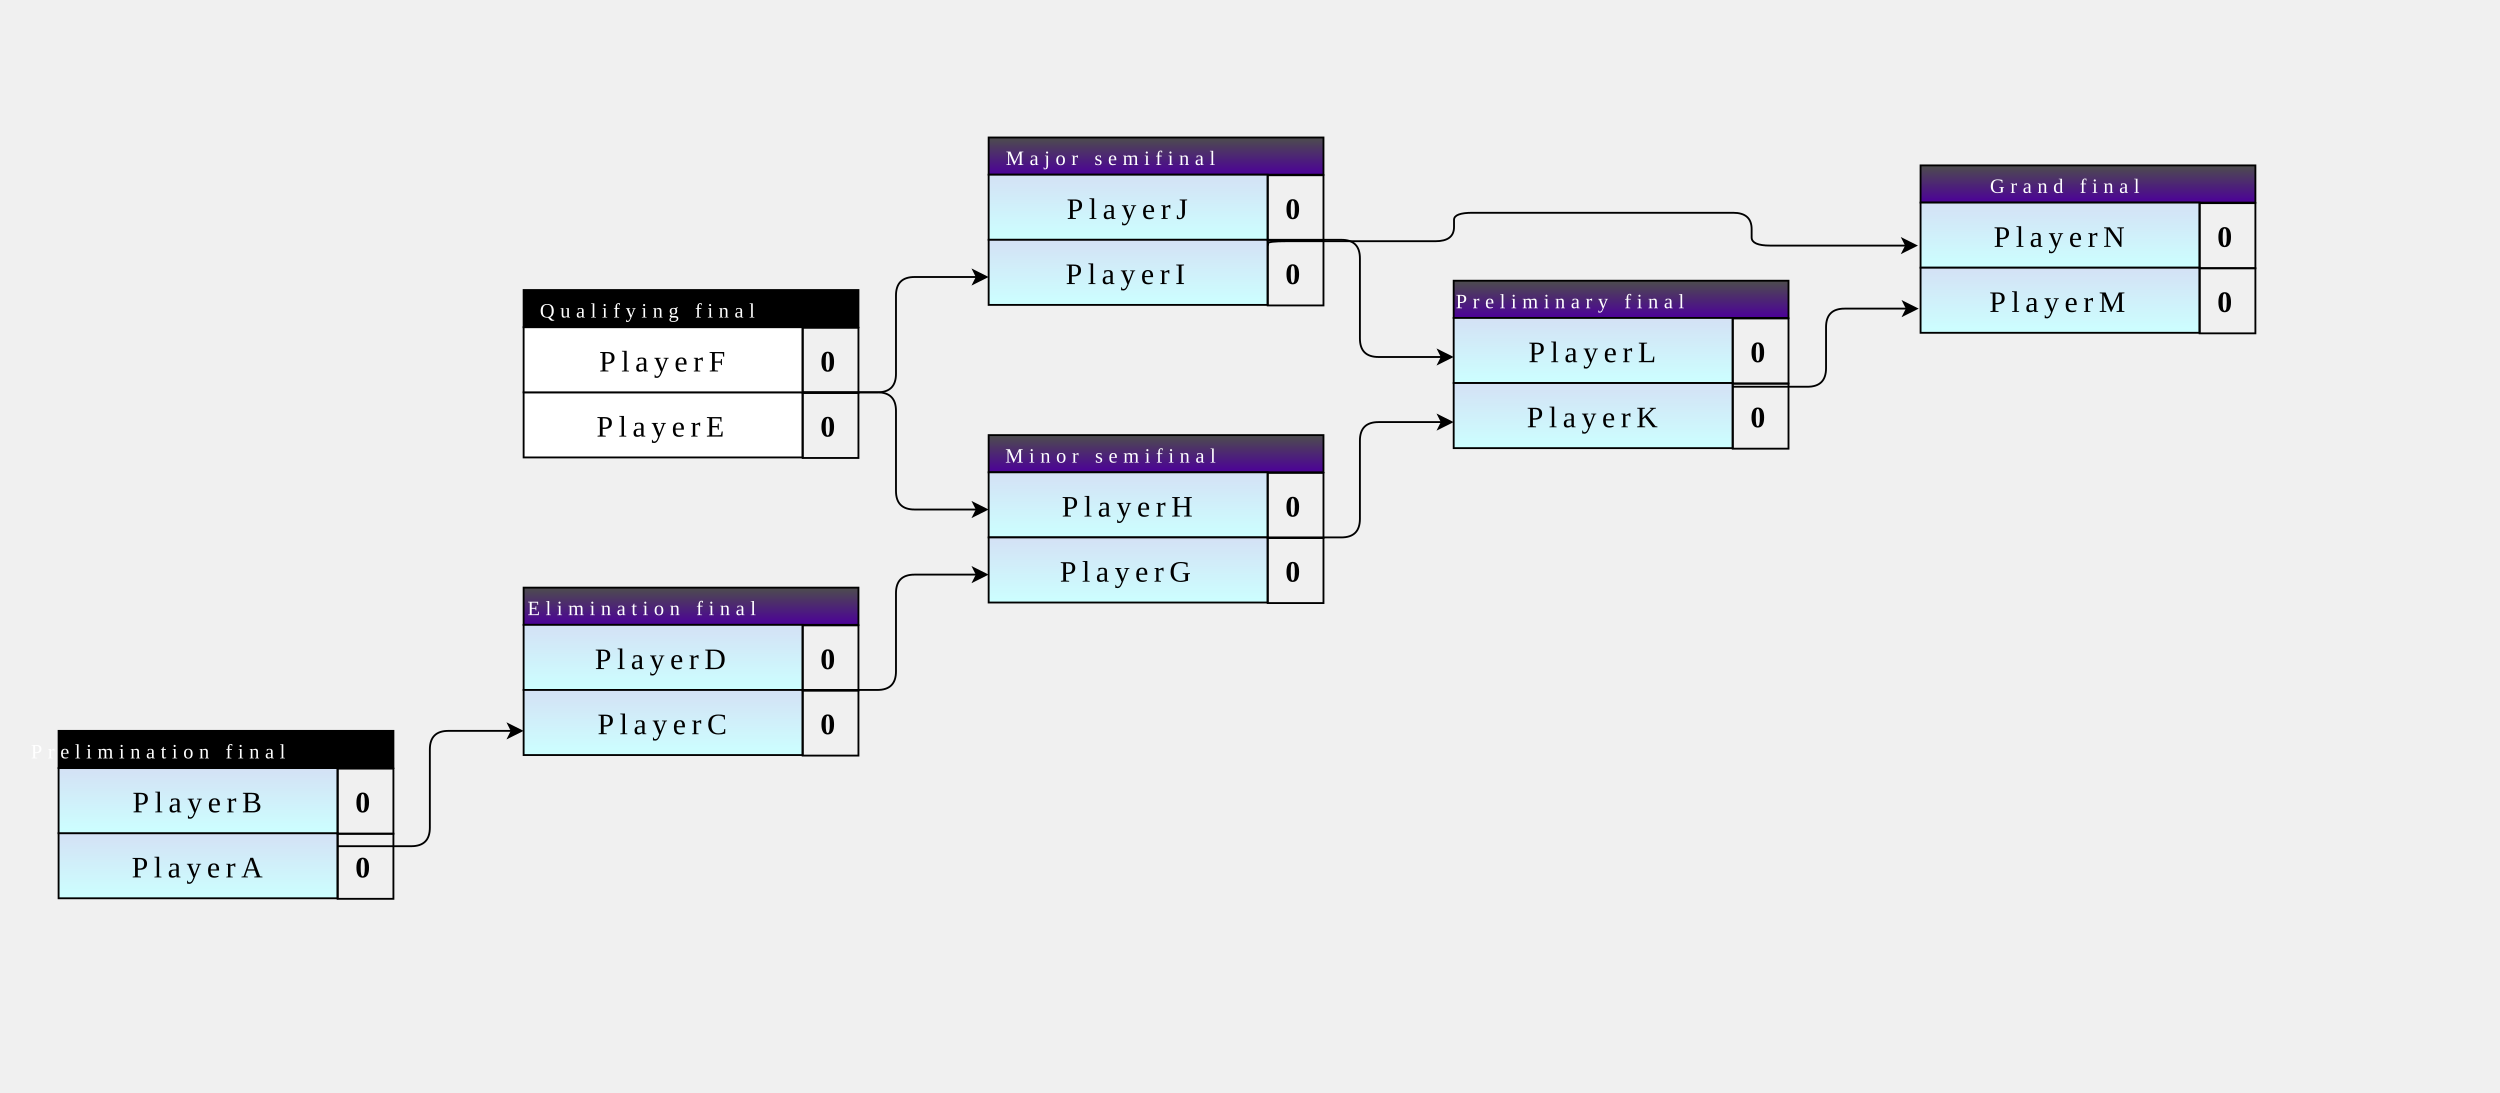
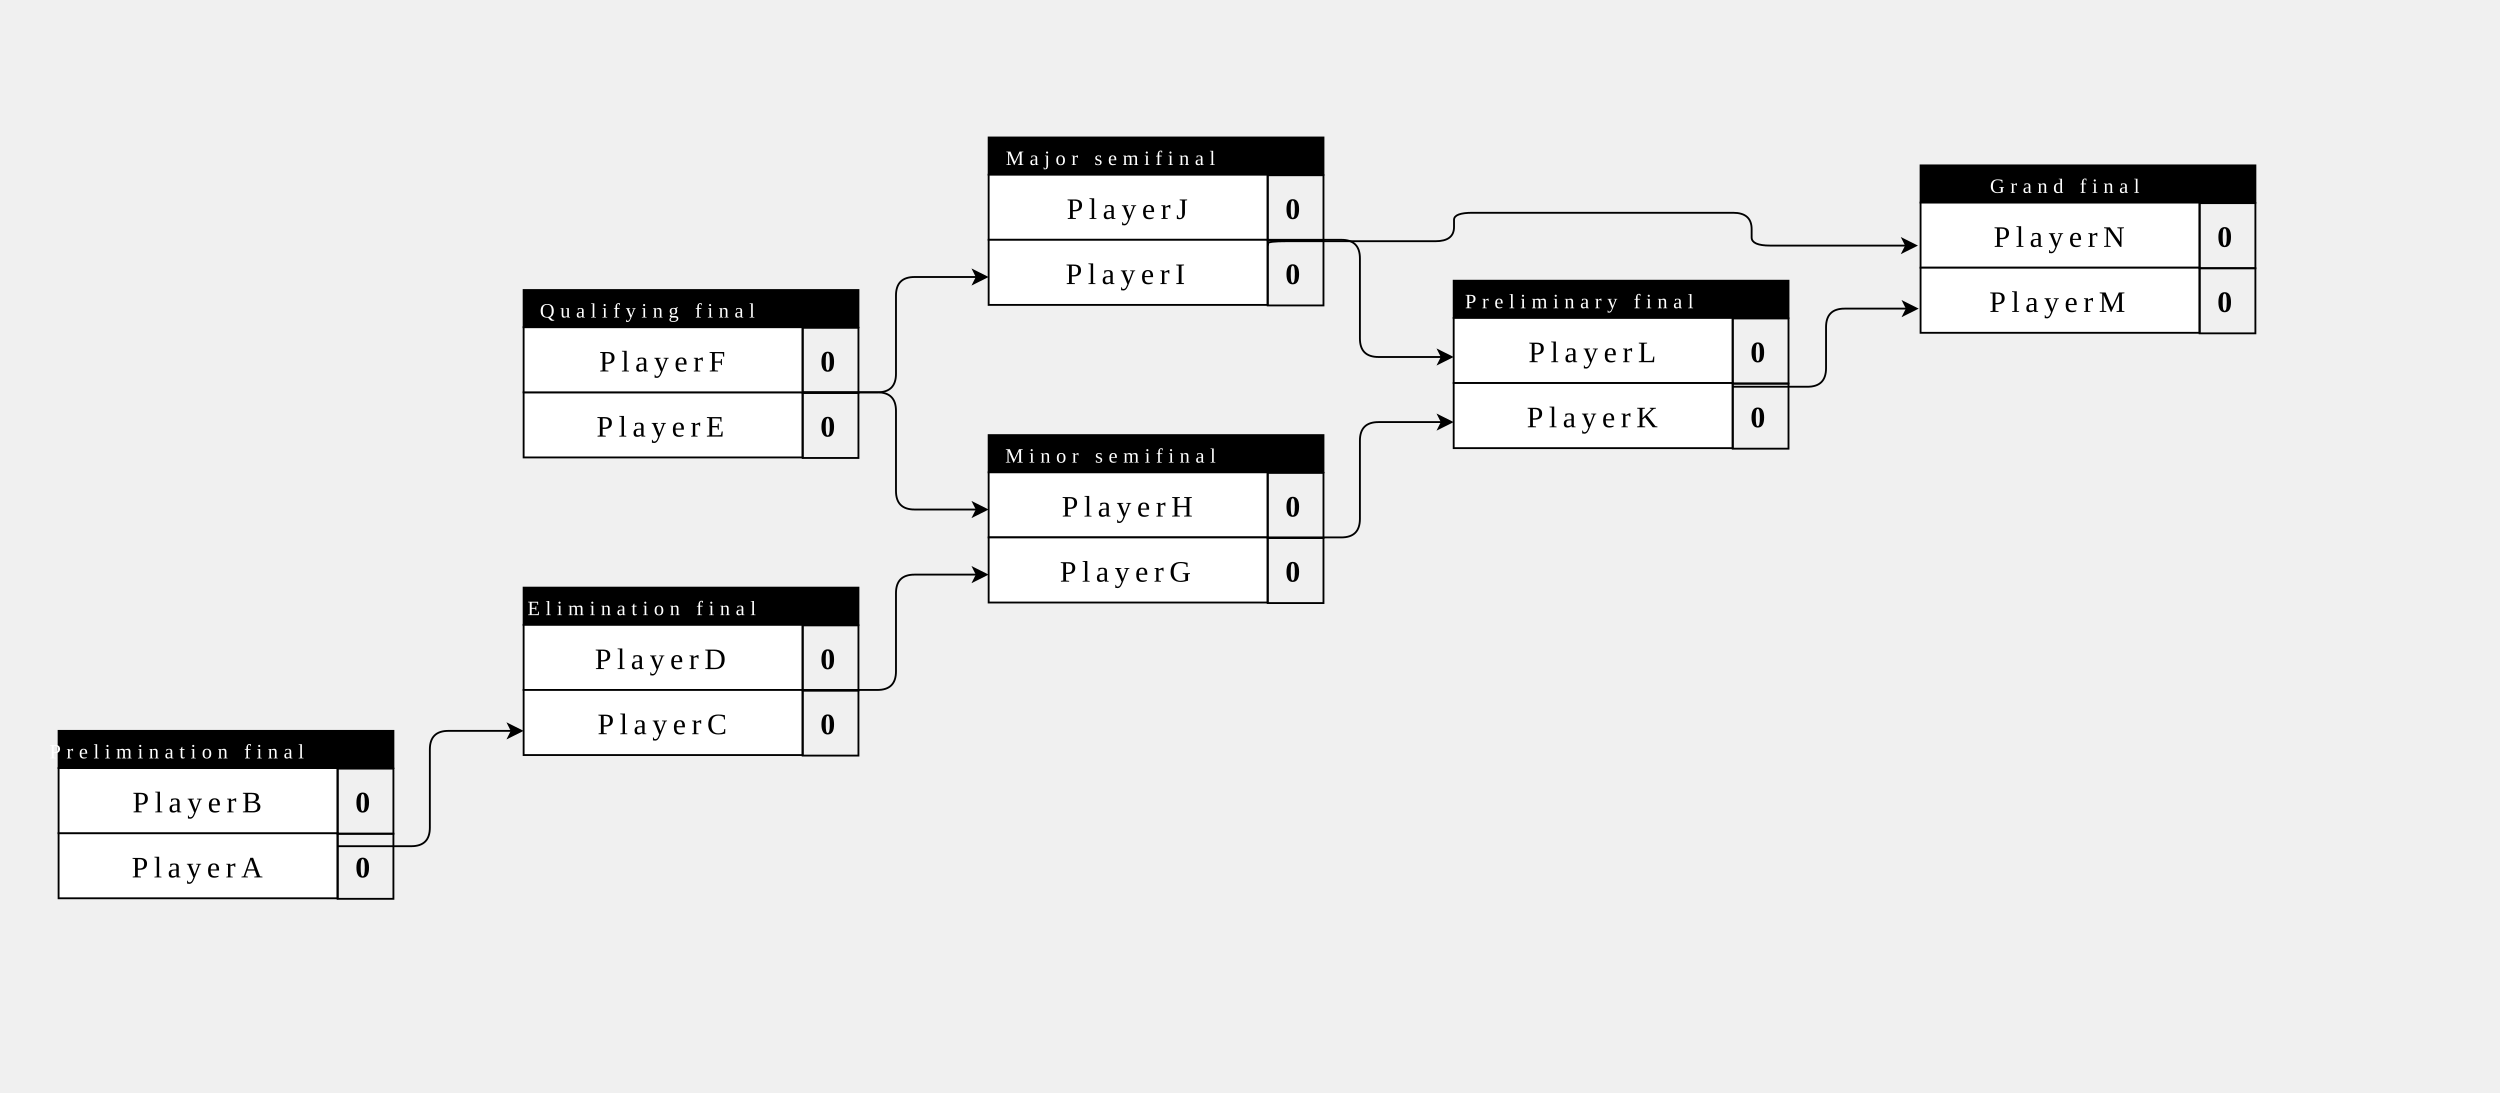
<svg xmlns="http://www.w3.org/2000/svg" font-family="Helvetica Neue,Helvetica,Arial,sans-serif;" text-transform="uppercase" letter-spacing="3px" font-weight="200" font-size="16px" height="500px" version="1.1" viewBox="-0.5 -0.5 1344 500" width="1144px">
  <defs>
    <linearGradient id="id1" x1="0%" x2="0%" y1="0%" y2="100%">
      <stop offset="0%" style="stop-color:#D4E1F5" />
      <stop offset="100%" style="stop-color:#CCFFFF" />
    </linearGradient>
    <linearGradient id="id2" x1="0%" x2="0%" y1="100%" y2="0%">
      <stop offset="0%" style="stop-color:#4C0099" />
      <stop offset="100%" style="stop-color:#4D4D4D" />
    </linearGradient>
  </defs>
  <g id="prelimination_final_show" opacity="1.0">
    <path d="M 181 410.71 L 220.59 410.71 Q 230.59 410.71 230.59 400.71 L 230.59 358.71 Q 230.59 348.71 240.59 348.71 L 274.63 348.71" fill="none" stroke="#000000" stroke-miterlimit="10" />
    <path d="M 279.88 348.71 L 272.88 352.21 L 274.63 348.71 L 272.88 345.21 Z" fill="#000000" stroke="#000000" stroke-miterlimit="10" />
    <rect fill="#000" height="20" stroke="#000000" width="180" x="31" y="348.71" />
    <g transform="translate(33.5,352.5)">
-       <text fill="#FFFFFF" font-size="11px" text-anchor="middle" x="51" y="11">Prelimination final</text>
+       <text fill="#FFFFFF" font-size="11px" text-anchor="middle" x="61" y="11">Prelimination final</text>
    </g>
-     <rect fill="url(#id1)" height="35" stroke="#000000" width="150" x="31" y="403.71" />
+     <rect fill="#FFFFFF" height="35" stroke="#000000" width="150" x="31" y="403.71" />
    <g transform="translate(79.5,413.5)">
      <text id="prelimination_final_player_away" fill="#000000" text-anchor="middle" x="26" y="14">PlayerA</text>
    </g>
-     <rect fill="url(#id1)" height="35" stroke="#000000" width="150" x="31" y="368.71" />
+     <rect fill="#FFFFFF" height="35" stroke="#000000" width="150" x="31" y="368.71" />
    <g transform="translate(79.5,378.5)">
      <text id="prelimination_final_player_home" fill="#000000" text-anchor="middle" x="26" y="14">PlayerB</text>
    </g>
    <rect fill="url(#id3)" height="35" stroke="#000000" width="30" x="181" y="369" />
    <g transform="translate(189.5,378.5)">
      <text id="prelimination_final_player_home_score" fill="#000000" font-weight="bold" text-anchor="middle" x="5" y="14">0</text>
    </g>
    <rect fill="url(#id3)" height="35" stroke="#000000" width="30" x="181" y="404" />
    <g transform="translate(189.5,413.5)">
      <text id="prelimination_final_player_away_score" fill="#000000" font-weight="bold" text-anchor="middle" x="5" y="14">0</text>
    </g>
    <rect id="prelimination_final_current_match" fill="none" height="150" opacity="0.0" rx="22.5" ry="22.5" stroke="#009900" stroke-width="3" width="240" x="1" y="321" />
  </g>
  <rect fill="#000" height="20" stroke="#000000" width="180" x="281" y="111.71" />
  <g transform="translate(292.5,115.5)">
    <text fill="#FFFFFF" font-size="11px" text-anchor="middle" x="55" y="11">Qualifying final</text>
  </g>
  <rect fill="#fff" height="35" stroke="#000000" width="150" x="281" y="166.71" />
  <g transform="translate(329.5,176.5)">
    <text id="qualifying_final_player_away" fill="#000000" text-anchor="middle" x="25" y="14">PlayerE</text>
  </g>
  <rect fill="#fff" height="35" stroke="#000000" width="150" x="281" y="131.71" />
  <g transform="translate(330.5,141.5)">
    <text id="qualifying_final_player_home" fill="#000000" text-anchor="middle" x="25" y="14">PlayerF</text>
  </g>
  <rect fill="url(#id3)" height="35" stroke="#000000" width="30" x="431" y="132" />
  <g transform="translate(439.5,141.5)">
    <text id="qualifying_final_player_home_score" fill="#000000" font-weight="bold" text-anchor="middle" x="5" y="14">0</text>
  </g>
  <rect fill="url(#id3)" height="35" stroke="#000000" width="30" x="431" y="167" />
  <g transform="translate(439.5,176.5)">
    <text id="qualifying_final_player_away_score" fill="#000000" font-weight="bold" text-anchor="middle" x="5" y="14">0</text>
  </g>
  <rect id="qualifying_final_current_match" fill="none" height="150" opacity="0.0" rx="22.5" ry="22.5" stroke="#009900" stroke-width="3" width="240" x="251" y="81" />
  <path d="M 431 166.71 L 471.18 166.71 Q 481.18 166.71 481.18 156.71 L 481.18 114.71 Q 481.18 104.71 491.18 104.71 L 524.63 104.71" fill="none" stroke="#000000" stroke-miterlimit="10" />
  <path d="M 529.88 104.71 L 522.88 108.21 L 524.63 104.71 L 522.88 101.21 Z" fill="#000000" stroke="#000000" stroke-miterlimit="10" />
  <path d="M 431 166.71 L 471.18 166.71 Q 481.18 166.71 481.18 176.71 L 481.18 219.71 Q 481.18 229.71 491.18 229.71 L 524.63 229.71" fill="none" stroke="#000000" stroke-miterlimit="10" />
  <path d="M 529.88 229.71 L 522.88 233.21 L 524.63 229.71 L 522.88 226.21 Z" fill="#000000" stroke="#000000" stroke-miterlimit="10" />
-   <rect fill="url(#id2)" height="20" stroke="#000000" width="180" x="281" y="271.71" />
+   <rect fill="#000" height="20" stroke="#000000" width="180" x="281" y="271.71" />
  <g transform="translate(289.5,275.5)">
    <text fill="#FFFFFF" font-size="11px" text-anchor="middle" x="55" y="11">Elimination final</text>
  </g>
-   <rect fill="url(#id1)" height="35" stroke="#000000" width="150" x="281" y="291.71" />
+   <rect fill="#FFFFFF" height="35" stroke="#000000" width="150" x="281" y="291.71" />
  <g transform="translate(328.5,301.5)">
    <text id="elimination_final_player_home" fill="#000000" text-anchor="middle" x="26" y="14">PlayerD</text>
  </g>
-   <rect fill="url(#id1)" height="35" stroke="#000000" width="150" x="281" y="326.71" />
+   <rect fill="#FFFFFF" height="35" stroke="#000000" width="150" x="281" y="326.71" />
  <g transform="translate(329.5,336.5)">
    <text id="elimination_final_player_away" fill="#000000" text-anchor="middle" x="26" y="14">PlayerC</text>
  </g>
  <rect fill="url(#id3)" height="35" stroke="#000000" width="30" x="431" y="292" />
  <g transform="translate(439.5,301.5)">
    <text id="elimination_final_player_home_score" fill="#000000" font-weight="bold" text-anchor="middle" x="5" y="14">0</text>
  </g>
  <rect fill="url(#id3)" height="35" stroke="#000000" width="30" x="431" y="327" />
  <g transform="translate(439.5,336.5)">
    <text id="elimination_final_player_away_score" fill="#000000" font-weight="bold" text-anchor="middle" x="5" y="14">0</text>
  </g>
  <rect id="elimination_final_current_match" fill="none" height="150" opacity="0.0" rx="22.5" ry="22.5" stroke="#009900" stroke-width="3" width="240" x="251" y="241" />
  <path d="M 431 326.71 L 471.18 326.71 Q 481.18 326.71 481.18 316.71 L 481.18 274.71 Q 481.18 264.71 491.18 264.71 L 524.63 264.71" fill="none" stroke="#000000" stroke-miterlimit="10" />
  <path d="M 529.88 264.71 L 522.88 268.21 L 524.63 264.71 L 522.88 261.21 Z" fill="#000000" stroke="#000000" stroke-miterlimit="10" />
-   <rect fill="url(#id2)" height="20" stroke="#000000" width="180" x="531" y="29.71" />
+   <rect fill="#000" height="20" stroke="#000000" width="180" x="531" y="29.71" />
  <g transform="translate(541.5,33.5)">
    <text fill="#FFFFFF" font-size="11px" text-anchor="middle" x="55" y="11">Major semifinal</text>
  </g>
-   <rect fill="url(#id1)" height="35" stroke="#000000" width="150" x="531" y="49.71" />
+   <rect fill="#FFFFFF" height="35" stroke="#000000" width="150" x="531" y="49.71" />
  <g transform="translate(581.5,59.5)">
    <text id="major_semifinal_player_home" fill="#000000" text-anchor="middle" x="24" y="14">PlayerJ</text>
  </g>
-   <rect fill="url(#id1)" height="35" stroke="#000000" width="150" x="531" y="84.71" />
+   <rect fill="#FFFFFF" height="35" stroke="#000000" width="150" x="531" y="84.71" />
  <g transform="translate(581.5,94.5)">
    <text id="major_semifinal_player_away" fill="#000000" text-anchor="middle" x="23" y="14">PlayerI</text>
  </g>
  <rect fill="url(#id3)" height="35" stroke="#000000" width="30" x="681" y="50" />
  <g transform="translate(689.5,59.5)">
    <text id="major_semifinal_player_home_score" fill="#000000" font-weight="bold" text-anchor="middle" x="5" y="14">0</text>
  </g>
  <rect fill="url(#id3)" height="35" stroke="#000000" width="30" x="681" y="85" />
  <g transform="translate(689.5,94.5)">
    <text id="major_semifinal_player_away_score" fill="#000000" font-weight="bold" text-anchor="middle" x="5" y="14">0</text>
  </g>
  <rect id="major_semifinal_current_match" fill="none" height="150" opacity="0.0" rx="22.5" ry="22.5" stroke="#009900" stroke-width="3" width="240" x="501" y="1" />
  <path d="M 681 84.71 L 720.59 84.71 Q 730.59 84.71 730.59 94.71 L 730.59 137.71 Q 730.59 147.71 740.59 147.71 L 774.63 147.71" fill="none" stroke="#000000" stroke-miterlimit="10" />
  <path d="M 779.88 147.71 L 772.88 151.21 L 774.63 147.71 L 772.88 144.21 Z" fill="#000000" stroke="#000000" stroke-miterlimit="10" />
  <path d="M 681.18 87.82 L 681.18 86.65 Q 681.18 85.47 691.18 85.47 L 771.18 85.47 Q 781.18 85.47 781.18 77.82 L 781.18 74 Q 781.18 70.18 791.18 70.18 L 931.18 70.18 Q 941.18 70.18 941.18 79 L 941.18 83.41 Q 941.18 87.82 951.18 87.82 L 1024.22 87.82" fill="none" stroke="#000000" stroke-miterlimit="10" />
  <path d="M 1029.47 87.82 L 1022.47 91.32 L 1024.22 87.82 L 1022.47 84.32 Z" fill="#000000" stroke="#000000" stroke-miterlimit="10" />
-   <rect fill="url(#id2)" height="20" stroke="#000000" width="180" x="531" y="189.71" />
+   <rect fill="#000" height="20" stroke="#000000" width="180" x="531" y="189.71" />
  <g transform="translate(541.5,193.5)">
    <text fill="#FFFFFF" font-size="11px" text-anchor="middle" x="55" y="11">Minor semifinal</text>
  </g>
-   <rect fill="url(#id1)" height="35" stroke="#000000" width="150" x="531" y="209.71" />
+   <rect fill="#FFFFFF" height="35" stroke="#000000" width="150" x="531" y="209.71" />
  <g transform="translate(579.5,219.5)">
    <text id="minor_semifinal_player_home" fill="#000000" text-anchor="middle" x="26" y="14">PlayerH</text>
  </g>
-   <rect fill="url(#id1)" height="35" stroke="#000000" width="150" x="531" y="244.71" />
+   <rect fill="#FFFFFF" height="35" stroke="#000000" width="150" x="531" y="244.71" />
  <g transform="translate(578.5,254.5)">
    <text id="minor_semifinal_player_away" fill="#000000" text-anchor="middle" x="26" y="14">PlayerG</text>
  </g>
  <rect fill="url(#id3)" height="35" stroke="#000000" width="30" x="681" y="210" />
  <g transform="translate(689.5,219.5)">
    <text id="minor_semifinal_player_home_score" fill="#000000" font-weight="bold" text-anchor="middle" x="5" y="14">0</text>
  </g>
  <rect fill="url(#id3)" height="35" stroke="#000000" width="30" x="681" y="245" />
  <g transform="translate(689.5,254.5)">
    <text id="minor_semifinal_player_away_score" fill="#000000" font-weight="bold" text-anchor="middle" x="5" y="14">0</text>
  </g>
  <rect id="minor_semifinal_current_match" fill="none" height="150" opacity="0.0" rx="22.5" ry="22.5" stroke="#009900" stroke-width="3" width="240" x="501" y="161" />
  <path d="M 681 244.71 L 720.59 244.71 Q 730.59 244.71 730.59 234.71 L 730.59 192.71 Q 730.59 182.71 740.59 182.71 L 774.63 182.71" fill="none" stroke="#000000" stroke-miterlimit="10" />
  <path d="M 779.88 182.71 L 772.88 186.21 L 774.63 182.71 L 772.88 179.21 Z" fill="#000000" stroke="#000000" stroke-miterlimit="10" />
-   <rect fill="url(#id2)" height="20" stroke="#000000" width="180" x="781" y="106.71" />
+   <rect fill="#000" height="20" stroke="#000000" width="180" x="781" y="106.71" />
  <g transform="translate(788.5,110.5)">
-     <text fill="#FFFFFF" font-size="11px" text-anchor="middle" x="55" y="11">Preliminary final</text>
+     <text fill="#FFFFFF" font-size="11px" text-anchor="middle" x="60" y="11">Preliminary final</text>
  </g>
-   <rect fill="url(#id1)" height="35" stroke="#000000" width="150" x="781" y="126.71" />
+   <rect fill="#FFFFFF" height="35" stroke="#000000" width="150" x="781" y="126.71" />
  <g transform="translate(830.5,136.5)">
    <text id="preliminary_final_player_home" fill="#000000" text-anchor="middle" x="25" y="14">PlayerL</text>
  </g>
-   <rect fill="url(#id1)" height="35" stroke="#000000" width="150" x="781" y="161.71" />
+   <rect fill="#FFFFFF" height="35" stroke="#000000" width="150" x="781" y="161.71" />
  <g transform="translate(829.5,171.5)">
    <text id="preliminary_final_player_away" fill="#000000" text-anchor="middle" x="26" y="14">PlayerK</text>
  </g>
  <rect fill="url(#id3)" height="35" stroke="#000000" width="30" x="931" y="127" />
  <g transform="translate(939.5,136.5)">
    <text id="preliminary_final_player_home_score" fill="#000000" font-weight="bold" text-anchor="middle" x="5" y="14">0</text>
  </g>
  <rect fill="url(#id3)" height="35" stroke="#000000" width="30" x="931" y="162" />
  <g transform="translate(939.5,171.5)">
    <text id="preliminary_final_player_away_score" fill="#000000" font-weight="bold" text-anchor="middle" x="5" y="14">0</text>
  </g>
  <rect id="preliminary_final_current_match" fill="none" height="150" opacity="0.0" rx="22.5" ry="22.5" stroke="#009900" stroke-width="3" width="240" x="751" y="81" />
  <path d="M 931 163.71 L 971.18 163.71 Q 981.18 163.71 981.18 153.71 L 981.18 131.71 Q 981.18 121.71 991.18 121.71 L 1024.63 121.71" fill="none" stroke="#000000" stroke-miterlimit="10" />
  <path d="M 1029.88 121.71 L 1022.88 125.21 L 1024.63 121.71 L 1022.88 118.21 Z" fill="#000000" stroke="#000000" stroke-miterlimit="10" />
-   <rect fill="url(#id2)" height="20" stroke="#000000" width="180" x="1032" y="44.71" />
+   <rect fill="#000" height="20" stroke="#000000" width="180" x="1032" y="44.71" />
  <g transform="translate(1054.5,48.5)">
    <text fill="#FFFFFF" font-size="11px" text-anchor="middle" x="55" y="11">Grand final</text>
  </g>
-   <rect fill="url(#id1)" height="35" stroke="#000000" width="150" x="1032" y="64.71" />
+   <rect fill="#FFFFFF" height="35" stroke="#000000" width="150" x="1032" y="64.71" />
  <g transform="translate(1080.5,74.5)">
    <text id="grand_final_player_home" fill="#000000" text-anchor="middle" x="26" y="14">PlayerN</text>
  </g>
-   <rect fill="url(#id1)" height="35" stroke="#000000" width="150" x="1032" y="99.71" />
+   <rect fill="#FFFFFF" height="35" stroke="#000000" width="150" x="1032" y="99.71" />
  <g transform="translate(1079.5,109.5)">
    <text id="grand_final_player_away" fill="#000000" text-anchor="middle" x="26" y="14">PlayerM</text>
  </g>
  <rect fill="url(#id3)" height="35" stroke="#000000" width="30" x="1182" y="65" />
  <g transform="translate(1190.5,74.5)">
    <text id="grand_final_player_home_score" fill="#000000" font-weight="bold" text-anchor="middle" x="5" y="14">0</text>
  </g>
  <rect fill="url(#id3)" height="35" stroke="#000000" width="30" x="1182" y="100" />
  <g transform="translate(1190.5,109.5)">
    <text id="grand_final_player_away_score" fill="#000000" font-weight="bold" text-anchor="middle" x="5" y="14">0</text>
  </g>
  <rect id="grand_final_current_match" fill="none" height="150" opacity="0.0" rx="22.5" ry="22.5" stroke="#009900" stroke-width="3" width="240" x="1001" y="21" />
</svg>
